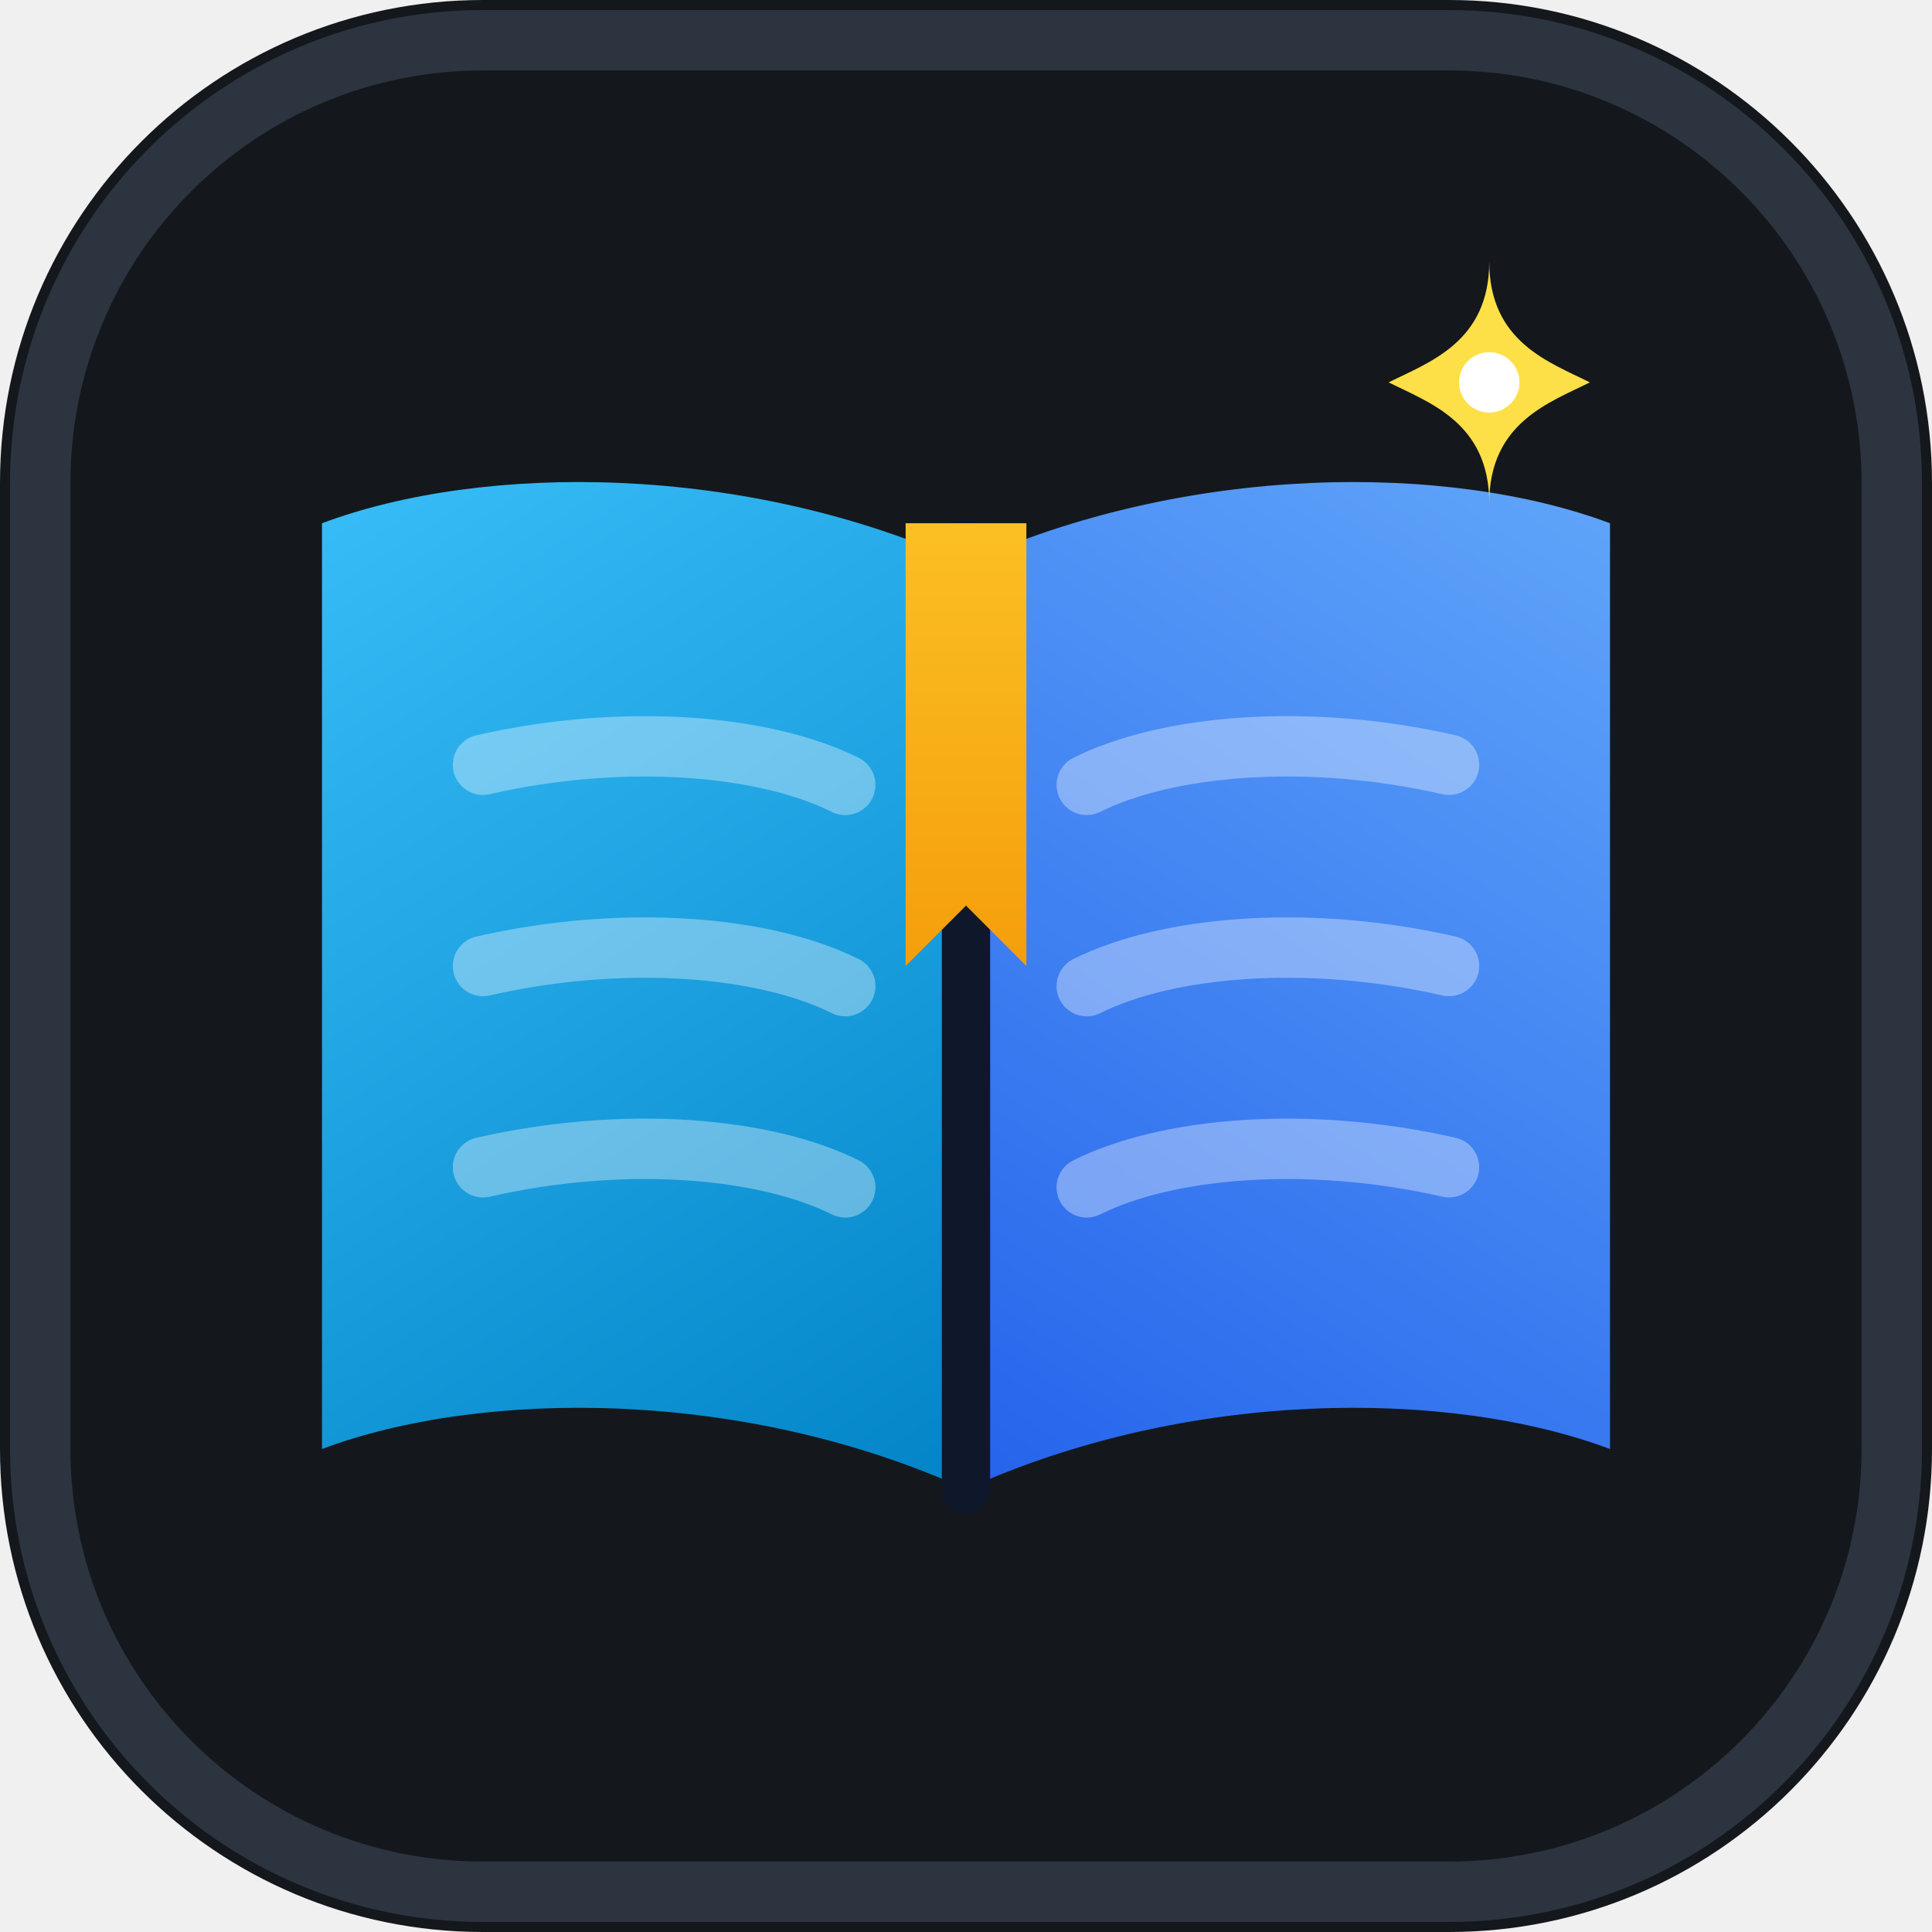
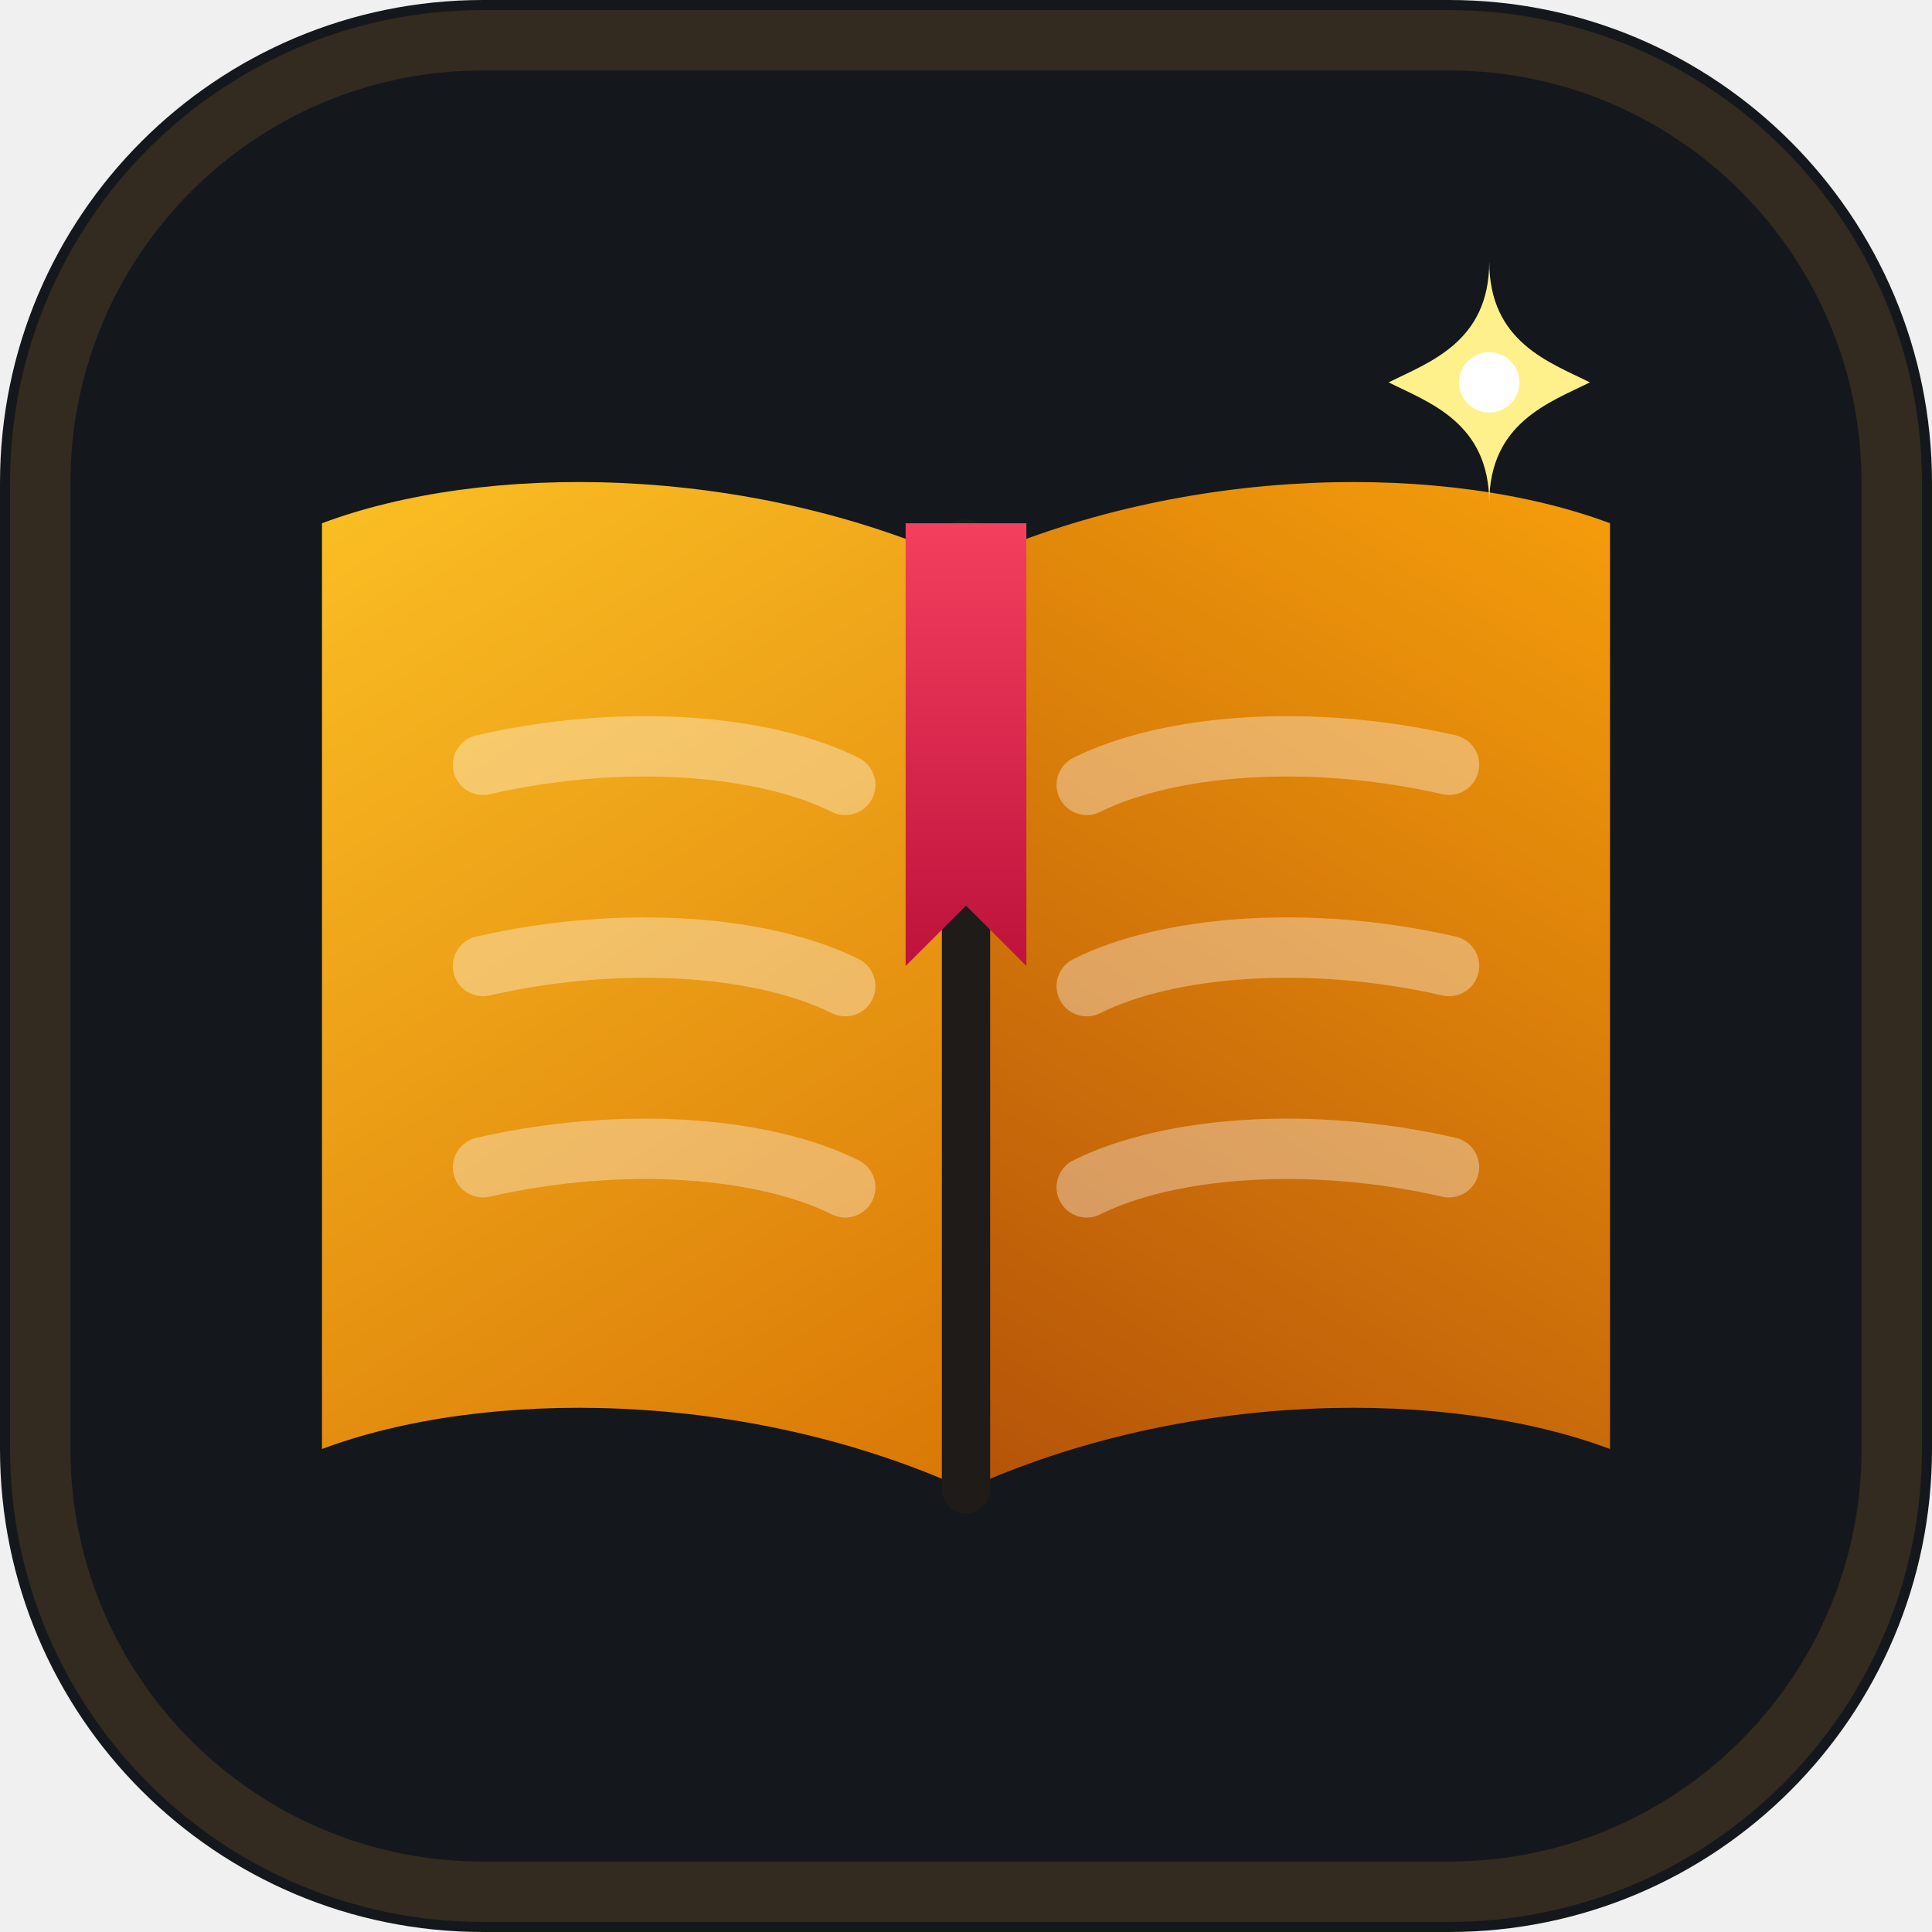
<svg xmlns="http://www.w3.org/2000/svg" viewBox="0 0 48 48" width="48" height="48" fill="none">
  <rect width="48" height="48" rx="12" fill="#14181c" />
-   <rect x="1" y="1" width="46" height="46" rx="11" stroke="#2c3440" stroke-width="1.5" />
+   <rect x="1" y="1" width="46" height="46" rx="11" stroke="#332a20" stroke-width="1.5" />
  <path d="M24 37C18.5 34.5 12 34.5 8 36V13C12 11.5 18.5 11.5 24 14V37Z" fill="url(#leftPageGrad)" />
  <path d="M24 37C29.5 34.5 36 34.5 40 36V13C36 11.5 29.5 11.5 24 14V37Z" fill="url(#rightPageGrad)" />
  <path d="M12 19C15.5 18.2 19 18.5 21 19.5" stroke="#ffffff" stroke-opacity="0.35" stroke-width="1.5" stroke-linecap="round" />
  <path d="M12 24C15.5 23.2 19 23.5 21 24.5" stroke="#ffffff" stroke-opacity="0.35" stroke-width="1.5" stroke-linecap="round" />
  <path d="M12 29C15.5 28.2 19 28.5 21 29.5" stroke="#ffffff" stroke-opacity="0.35" stroke-width="1.5" stroke-linecap="round" />
  <path d="M27 19.5C29 18.5 32.5 18.2 36 19" stroke="#ffffff" stroke-opacity="0.35" stroke-width="1.5" stroke-linecap="round" />
  <path d="M27 24.5C29 23.5 32.5 23.2 36 24" stroke="#ffffff" stroke-opacity="0.35" stroke-width="1.5" stroke-linecap="round" />
  <path d="M27 29.5C29 28.5 32.5 28.2 36 29" stroke="#ffffff" stroke-opacity="0.35" stroke-width="1.5" stroke-linecap="round" />
-   <line x1="24" y1="13.5" x2="24" y2="37" stroke="#0f172a" stroke-width="1.2" stroke-linecap="round" />
+   <line x1="24" y1="13.5" x2="24" y2="37" stroke="#1e1b18" stroke-width="1.2" stroke-linecap="round" />
  <path d="M22.5 13V24L24 22.5L25.5 24V13H22.5Z" fill="url(#ribbonGrad)" />
-   <path d="M37 6.5C37 8.5 38.5 9 39.5 9.5C38.5 10 37 10.5 37 12.5C37 10.5 35.5 10 34.5 9.5C35.5 9 37 8.5 37 6.5Z" fill="#fde047" />
+   <path d="M37 6.5C37 8.5 38.5 9 39.5 9.5C38.5 10 37 10.5 37 12.5C37 10.5 35.5 10 34.5 9.5C35.5 9 37 8.5 37 6.5Z" fill="#fef08a" />
  <circle cx="37" cy="9.5" r="0.75" fill="#ffffff" />
  <defs>
    <linearGradient id="leftPageGrad" x1="8" y1="12" x2="24" y2="37" gradientUnits="userSpaceOnUse">
-       <stop stop-color="#38bdf8" />
-       <stop offset="1" stop-color="#0284c7" />
+       <stop stop-color="#fbbf24" />
+       <stop offset="1" stop-color="#d97706" />
    </linearGradient>
    <linearGradient id="rightPageGrad" x1="40" y1="12" x2="24" y2="37" gradientUnits="userSpaceOnUse">
-       <stop stop-color="#60a5fa" />
-       <stop offset="1" stop-color="#2563eb" />
+       <stop stop-color="#f59e0b" />
+       <stop offset="1" stop-color="#b45309" />
    </linearGradient>
    <linearGradient id="ribbonGrad" x1="24" y1="13" x2="24" y2="24" gradientUnits="userSpaceOnUse">
-       <stop stop-color="#fbbf24" />
-       <stop offset="1" stop-color="#f59e0b" />
+       <stop stop-color="#f43f5e" />
+       <stop offset="1" stop-color="#be123c" />
    </linearGradient>
  </defs>
</svg>
